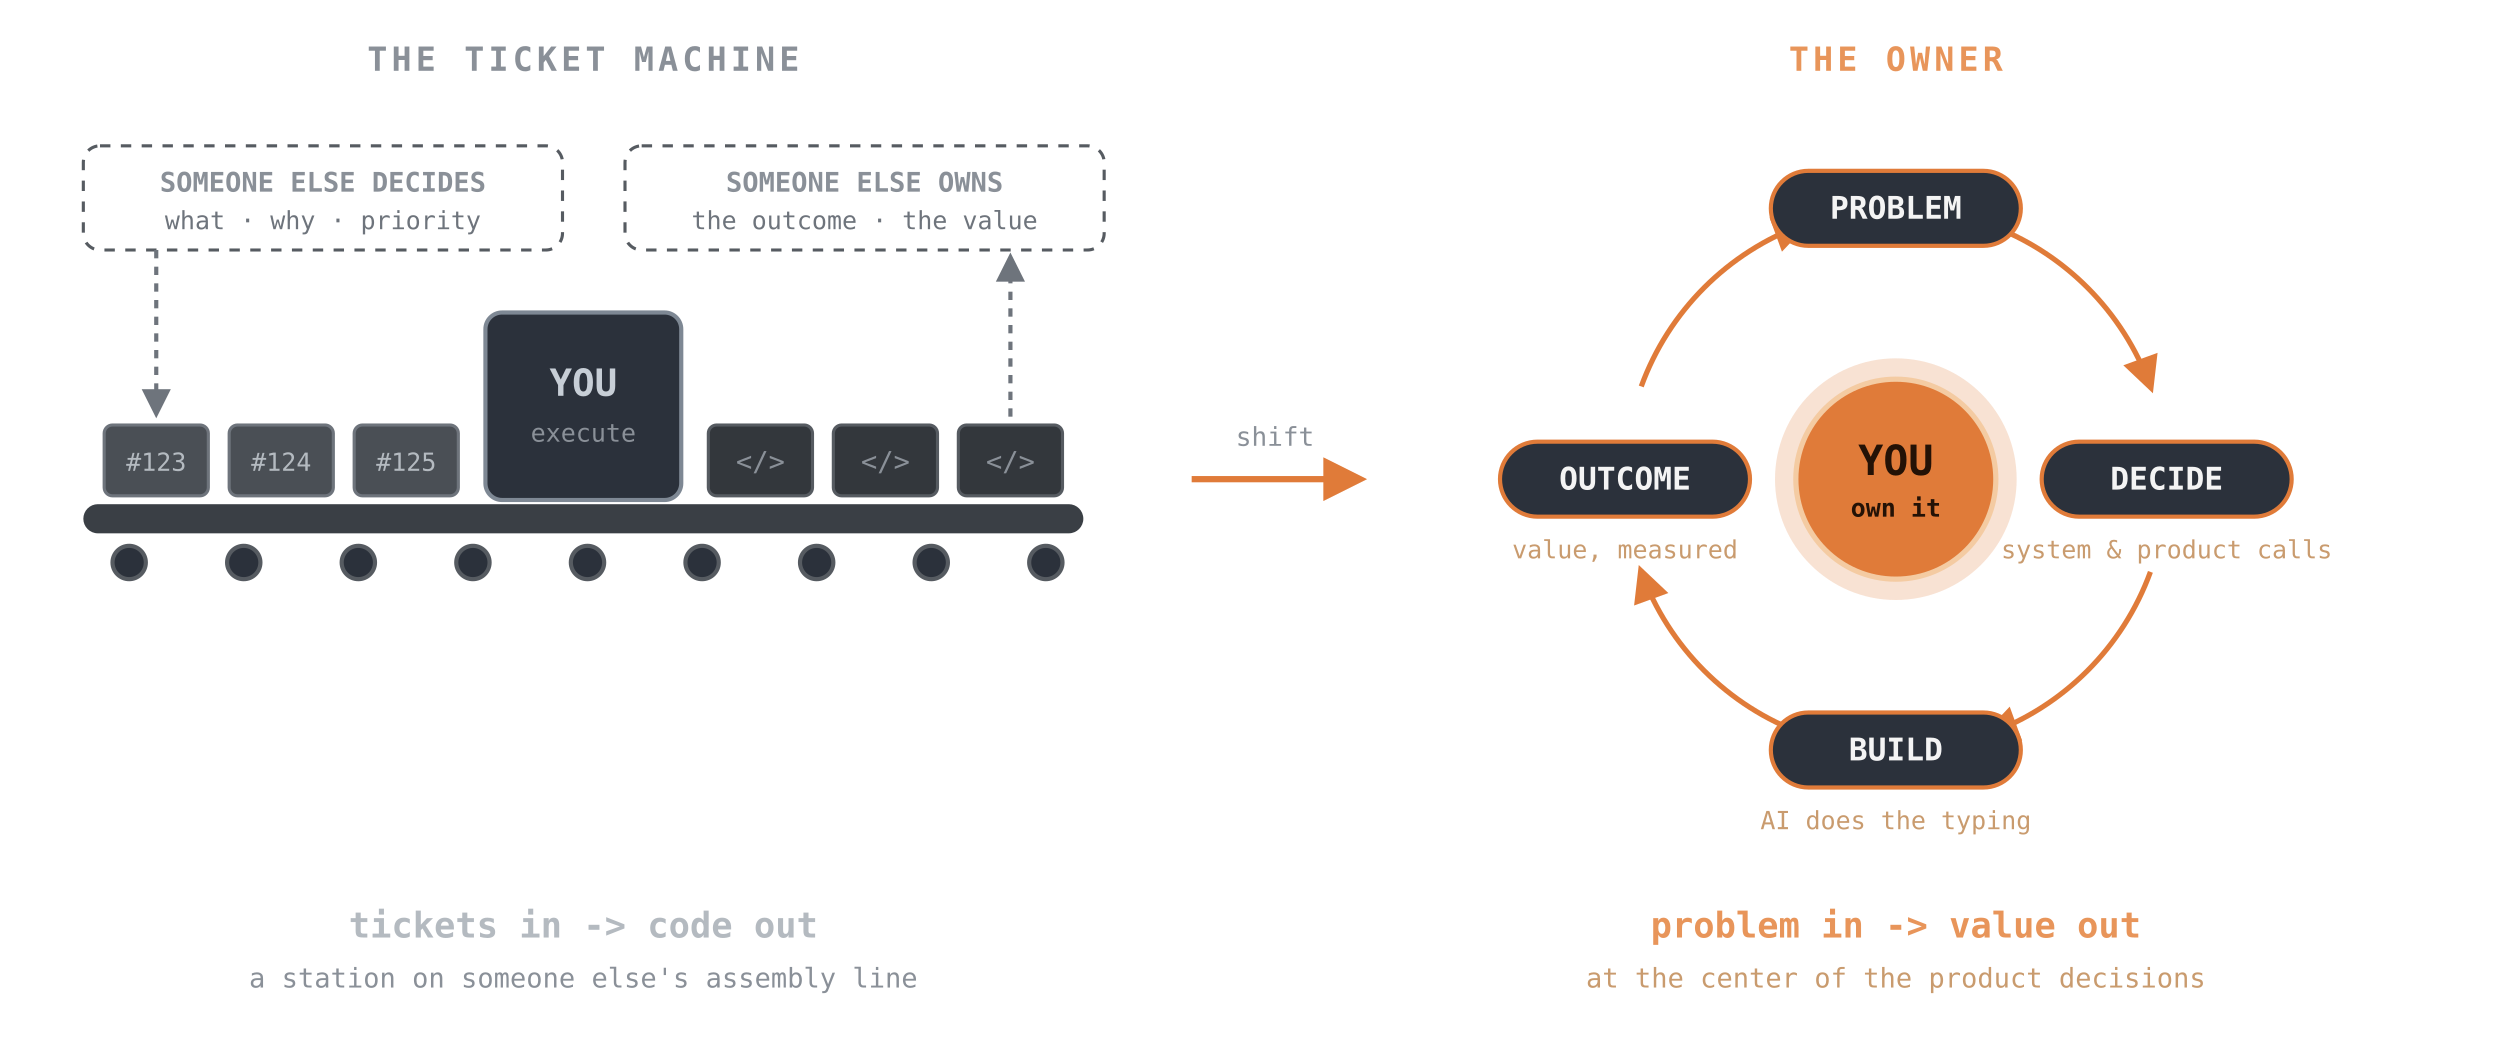
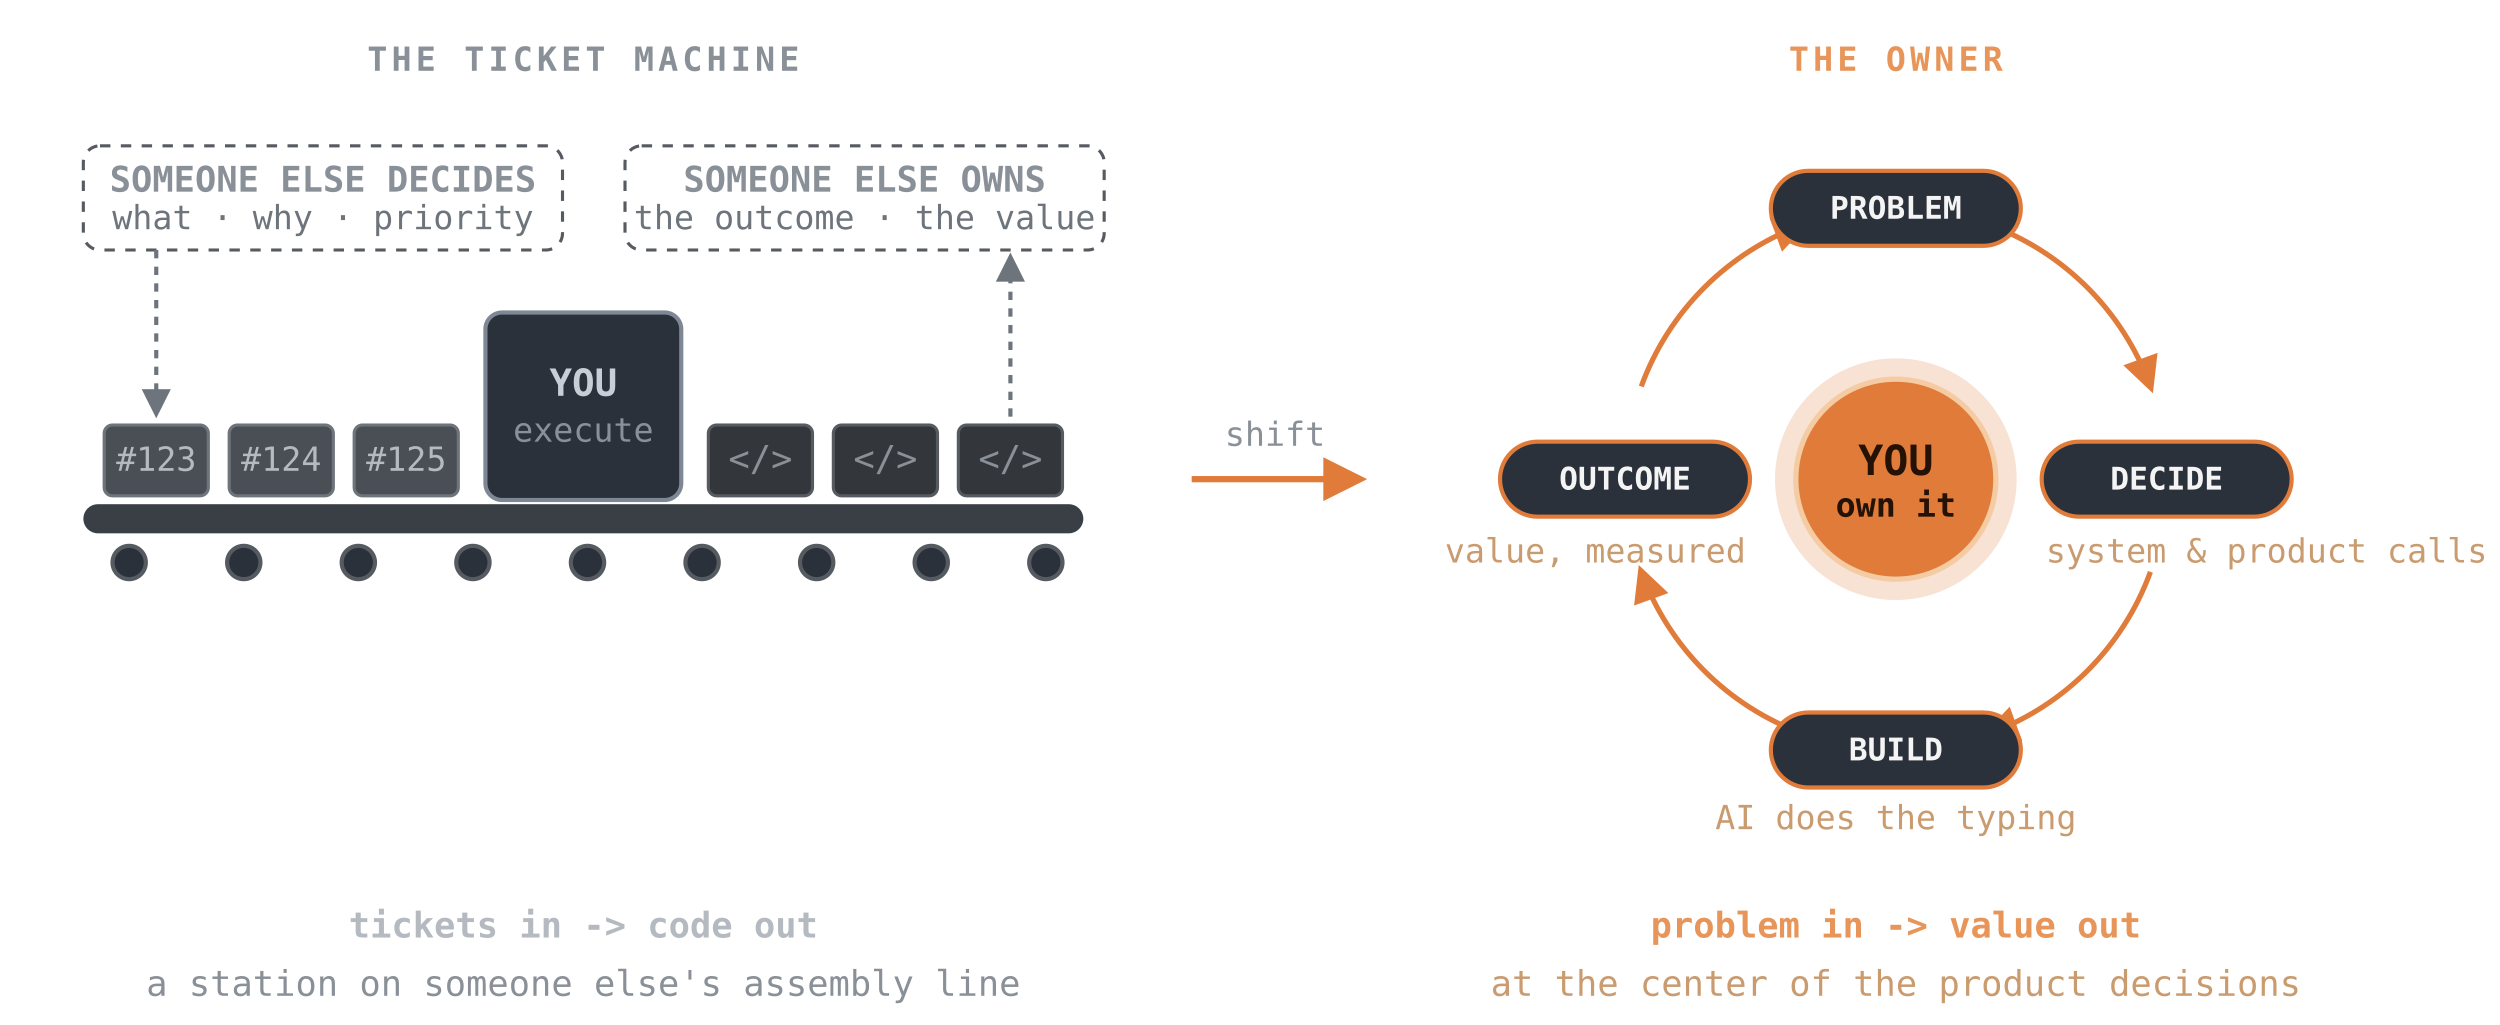
- <svg xmlns="http://www.w3.org/2000/svg" viewBox="0 0 1200 500" font-family="'JetBrains Mono', ui-monospace, Menlo, Consolas, monospace">
+ <svg xmlns="http://www.w3.org/2000/svg" viewBox="0 0 1200 492" font-family="'JetBrains Mono', ui-monospace, Menlo, Consolas, monospace">
  <defs>
    <marker id="tto-ar-grey" viewBox="0 0 10 10" refX="8" refY="5" markerWidth="7" markerHeight="7" orient="auto-start-reverse">
      <path d="M0 0L10 5L0 10z" fill="#6E747C" />
    </marker>
    <marker id="tto-ar" viewBox="0 0 10 10" refX="8" refY="5" markerWidth="7" markerHeight="7" orient="auto-start-reverse">
      <path d="M0 0L10 5L0 10z" fill="#E07B39" />
    </marker>
  </defs>
  <text x="280" y="34" text-anchor="middle" fill="#8A9098" font-size="16" font-weight="700" letter-spacing="2">THE TICKET MACHINE</text>
  <rect x="40" y="70" width="230" height="50" rx="8" fill="none" stroke="#565B61" stroke-width="1.5" stroke-dasharray="5 5" />
-   <text x="155" y="92" text-anchor="middle" fill="#8A9098" font-size="13" font-weight="700">SOMEONE ELSE DECIDES</text>
-   <text x="155" y="110" text-anchor="middle" fill="#6E747C" font-size="12">what · why · priority</text>
+   <text x="155" y="92" text-anchor="middle" fill="#8A9098" font-size="17" font-weight="700">SOMEONE ELSE DECIDES</text>
+   <text x="155" y="110" text-anchor="middle" fill="#6E747C" font-size="16">what · why · priority</text>
  <line x1="75" y1="120" x2="75" y2="198" stroke="#6E747C" stroke-width="2" stroke-dasharray="4 4" marker-end="url(#tto-ar-grey)" />
  <rect x="300" y="70" width="230" height="50" rx="8" fill="none" stroke="#565B61" stroke-width="1.5" stroke-dasharray="5 5" />
-   <text x="415" y="92" text-anchor="middle" fill="#8A9098" font-size="13" font-weight="700">SOMEONE ELSE OWNS</text>
-   <text x="415" y="110" text-anchor="middle" fill="#6E747C" font-size="12">the outcome · the value</text>
+   <text x="415" y="92" text-anchor="middle" fill="#8A9098" font-size="17" font-weight="700">SOMEONE ELSE OWNS</text>
+   <text x="415" y="110" text-anchor="middle" fill="#6E747C" font-size="16">the outcome · the value</text>
  <line x1="485" y1="200" x2="485" y2="124" stroke="#6E747C" stroke-width="2" stroke-dasharray="4 4" marker-end="url(#tto-ar-grey)" />
  <rect x="40" y="242" width="480" height="14" rx="7" fill="#3A3F45" />
  <g fill="#2B313B" stroke="#565B61" stroke-width="2">
    <circle cx="62" cy="270" r="8" />
    <circle cx="117" cy="270" r="8" />
    <circle cx="172" cy="270" r="8" />
    <circle cx="227" cy="270" r="8" />
    <circle cx="282" cy="270" r="8" />
    <circle cx="337" cy="270" r="8" />
    <circle cx="392" cy="270" r="8" />
    <circle cx="447" cy="270" r="8" />
    <circle cx="502" cy="270" r="8" />
  </g>
  <g fill="#4A4F55" stroke="#6E747C" stroke-width="1.5">
    <rect x="50" y="204" width="50" height="34" rx="4" />
    <rect x="110" y="204" width="50" height="34" rx="4" />
    <rect x="170" y="204" width="50" height="34" rx="4" />
  </g>
-   <g fill="#B4BAC0" font-size="12" text-anchor="middle">
+   <g fill="#B4BAC0" font-size="16" text-anchor="middle">
    <text x="75" y="226">#123</text>
    <text x="135" y="226">#124</text>
    <text x="195" y="226">#125</text>
  </g>
  <rect x="233" y="150" width="94" height="90" rx="8" fill="#2B313B" stroke="#7E8894" stroke-width="2" />
  <text x="280" y="190" text-anchor="middle" fill="#C7CED6" font-size="18" font-weight="700">YOU</text>
-   <text x="280" y="212" text-anchor="middle" fill="#8A9098" font-size="12">execute</text>
+   <text x="280" y="212" text-anchor="middle" fill="#8A9098" font-size="16">execute</text>
  <g fill="#33373C" stroke="#565B61" stroke-width="1.5">
    <rect x="340" y="204" width="50" height="34" rx="4" />
    <rect x="400" y="204" width="50" height="34" rx="4" />
    <rect x="460" y="204" width="50" height="34" rx="4" />
  </g>
-   <g fill="#8A9098" font-size="13" text-anchor="middle">
+   <g fill="#8A9098" font-size="17" text-anchor="middle">
    <text x="365" y="226">&lt;/&gt;</text>
    <text x="425" y="226">&lt;/&gt;</text>
    <text x="485" y="226">&lt;/&gt;</text>
  </g>
  <text x="280" y="450" text-anchor="middle" fill="#B4BAC0" font-size="17" font-weight="700">tickets in -&gt; code out</text>
-   <text x="280" y="474" text-anchor="middle" fill="#8A9098" font-size="13">a station on someone else's assembly line</text>
-   <text x="612" y="214" text-anchor="middle" fill="#8A9098" font-size="12.5">shift</text>
+   <text x="280" y="478" text-anchor="middle" fill="#8A9098" font-size="17">a station on someone else's assembly line</text>
+   <text x="612" y="214" text-anchor="middle" fill="#8A9098" font-size="16">shift</text>
  <line x1="572" y1="230" x2="652" y2="230" stroke="#E07B39" stroke-width="3" marker-end="url(#tto-ar)" />
  <text x="910" y="34" text-anchor="middle" fill="#E8955A" font-size="16" font-weight="700" letter-spacing="2">THE OWNER</text>
  <g fill="none" stroke="#E07B39" stroke-width="2.5" marker-end="url(#tto-ar)">
    <path d="M954.5 107.8 A130 130 0 0 1 1032.2 185.5" />
    <path d="M1032.2 274.5 A130 130 0 0 1 954.5 352.2" />
    <path d="M865.5 352.2 A130 130 0 0 1 787.8 274.5" />
    <path d="M787.8 185.5 A130 130 0 0 1 865.5 107.8" />
  </g>
  <g fill="#2B313B" stroke="#E07B39" stroke-width="2">
    <rect x="850" y="82" width="120" height="36" rx="18" />
    <rect x="980" y="212" width="120" height="36" rx="18" />
    <rect x="850" y="342" width="120" height="36" rx="18" />
    <rect x="720" y="212" width="120" height="36" rx="18" />
  </g>
  <g fill="#F4F4F4" font-size="15" font-weight="700" text-anchor="middle">
    <text x="910" y="105">PROBLEM</text>
    <text x="1040" y="235">DECIDE</text>
    <text x="910" y="365">BUILD</text>
    <text x="780" y="235">OUTCOME</text>
  </g>
-   <g fill="#C99B6E" font-size="12" text-anchor="middle">
-     <text x="1040" y="268">system &amp; product calls</text>
+   <g fill="#C99B6E" font-size="16" text-anchor="middle">
+     <text x="982" y="270" text-anchor="start">system &amp; product calls</text>
    <text x="910" y="398">AI does the typing</text>
-     <text x="780" y="268">value, measured</text>
+     <text x="838" y="270" text-anchor="end">value, measured</text>
  </g>
  <circle cx="910" cy="230" r="58" fill="#E07B39" fill-opacity="0.22" />
  <circle cx="910" cy="230" r="48" fill="#E07B39" stroke="#F4CBA2" stroke-width="2.5" />
  <text x="910" y="228" text-anchor="middle" fill="#241206" font-size="20" font-weight="700">YOU</text>
-   <text x="910" y="248" text-anchor="middle" fill="#241206" font-size="12" font-weight="700">own it</text>
+   <text x="910" y="248" text-anchor="middle" fill="#241206" font-size="16" font-weight="700">own it</text>
  <text x="910" y="450" text-anchor="middle" fill="#E8955A" font-size="17" font-weight="700">problem in -&gt; value out</text>
-   <text x="910" y="474" text-anchor="middle" fill="#C99B6E" font-size="13">at the center of the product decisions</text>
+   <text x="910" y="478" text-anchor="middle" fill="#C99B6E" font-size="17">at the center of the product decisions</text>
</svg>
